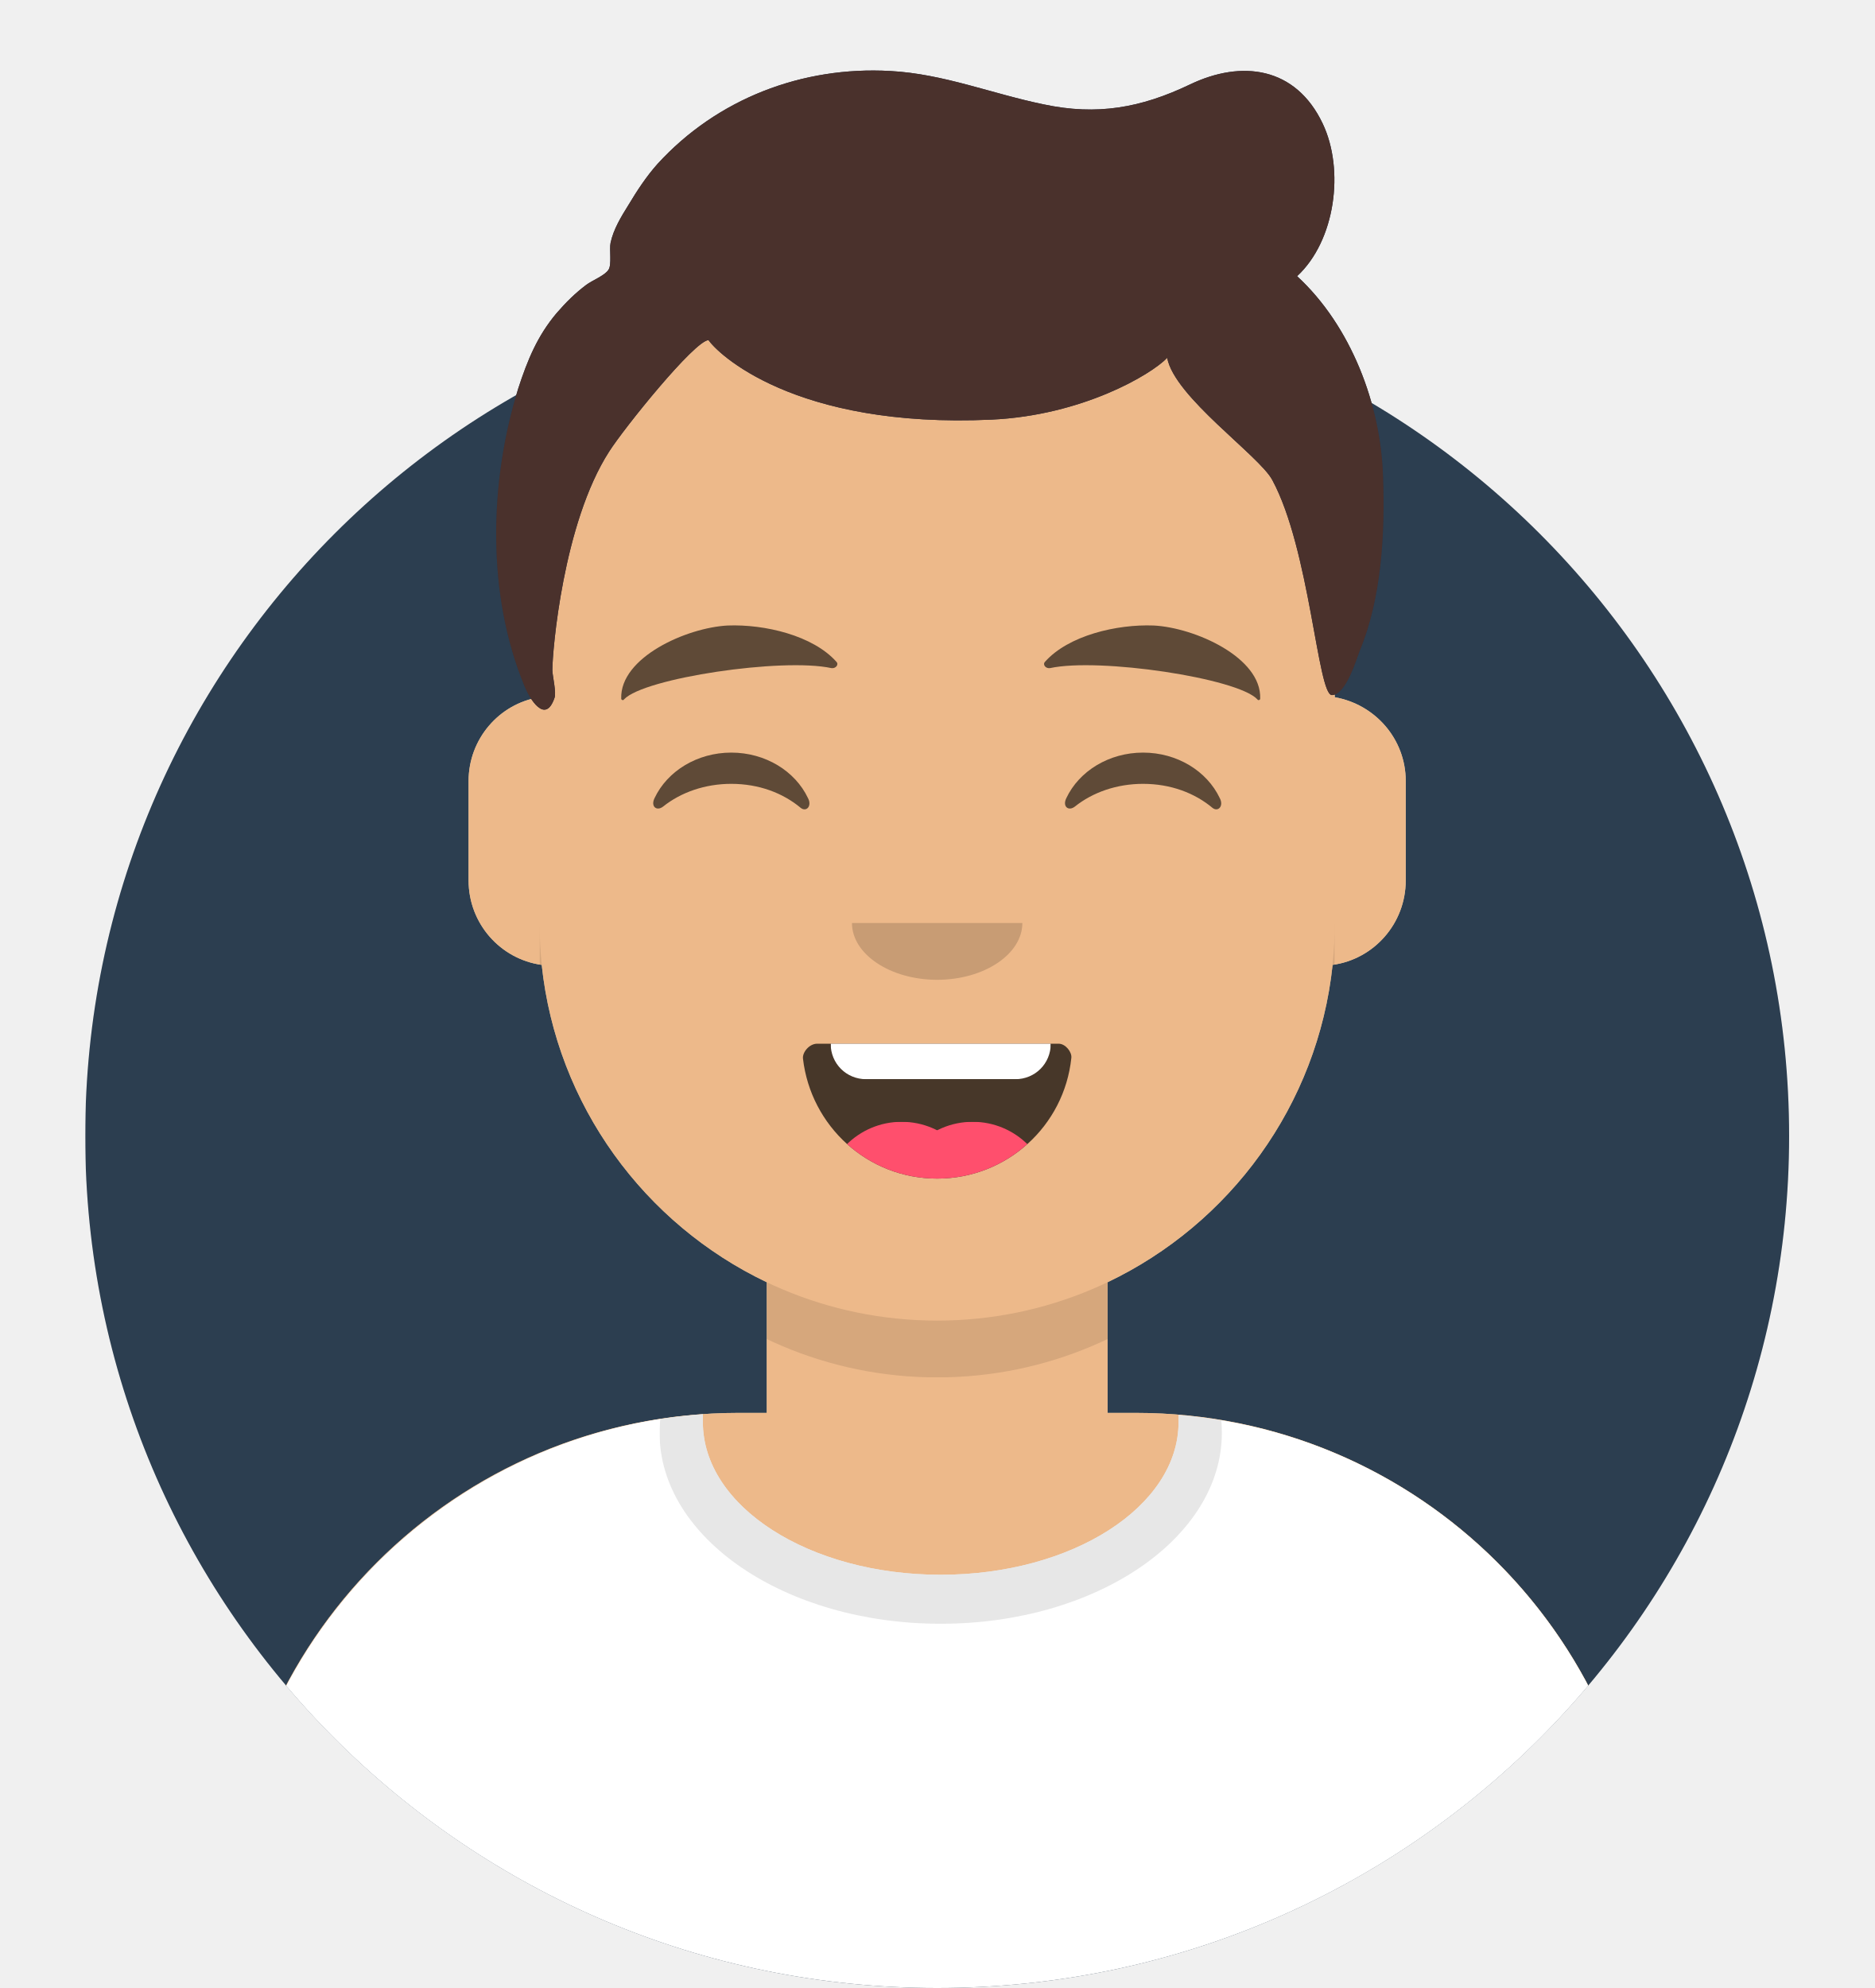
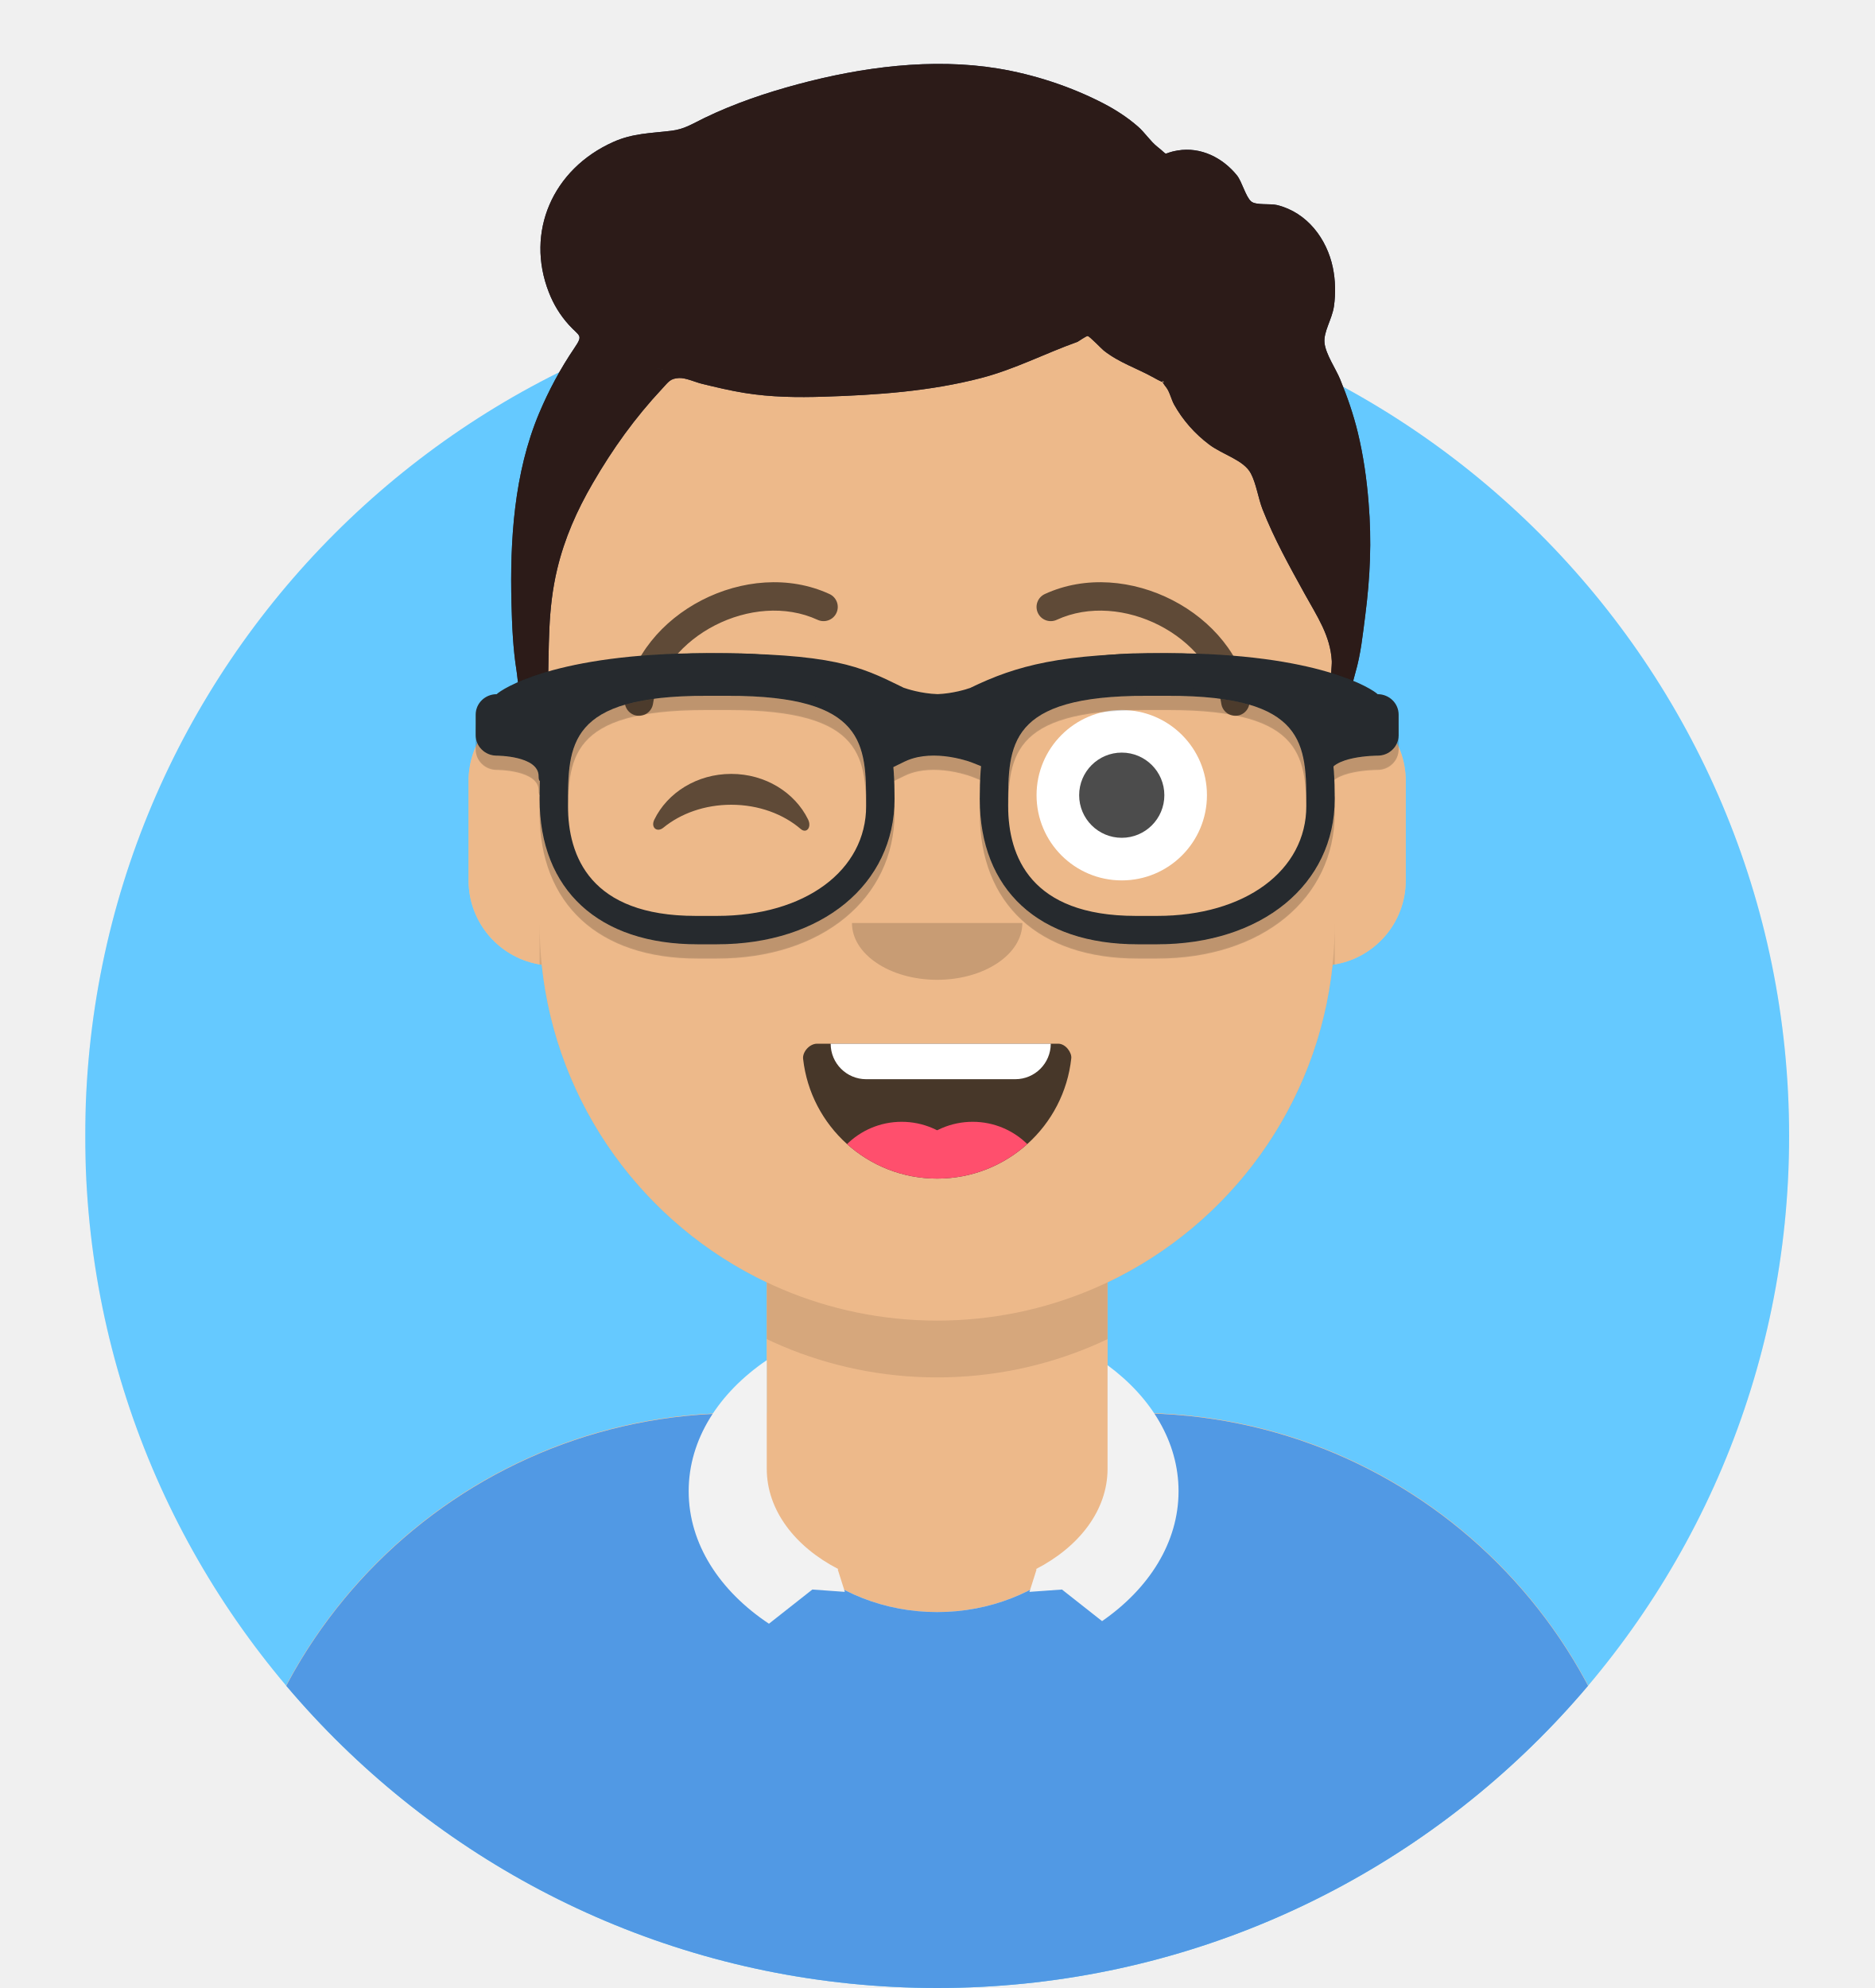
- <svg xmlns="http://www.w3.org/2000/svg" version="1.1" id="Layer_1" x="0px" y="0px" viewBox="0 0 264 280" style="enable-background:new 0 0 264 280;" xml:space="preserve">
-   <style type="text/css">
- 	.st0{fill-rule:evenodd;clip-rule:evenodd;fill:#E6E6E6;}
- 	.st1{filter:url(#Adobe_OpacityMaskFilter);}
- 	.st2{fill-rule:evenodd;clip-rule:evenodd;fill:#FFFFFF;}
- 	.st3{mask:url(#mask-2_1_);}
- 	.st4{fill-rule:evenodd;clip-rule:evenodd;fill:#2C3E50;}
- 	.st5{filter:url(#Adobe_OpacityMaskFilter_1_);}
- 	.st6{mask:url(#mask-4_1_);}
- 	.st7{fill-rule:evenodd;clip-rule:evenodd;fill:#D0C6AC;}
- 	.st8{filter:url(#Adobe_OpacityMaskFilter_2_);}
- 	.st9{mask:url(#mask-6_1_);}
- 	.st10{fill-rule:evenodd;clip-rule:evenodd;fill:#EDB98A;}
- 	.st11{filter:url(#Adobe_OpacityMaskFilter_3_);}
- 	.st12{mask:url(#mask-6_2_);fill-rule:evenodd;clip-rule:evenodd;fill-opacity:0.1;}
- 	.st13{filter:url(#Adobe_OpacityMaskFilter_4_);}
- 	.st14{mask:url(#react-mask-952_1_);}
- 	.st15{filter:url(#Adobe_OpacityMaskFilter_5_);}
- 	.st16{opacity:0.6;mask:url(#react-mask-952_2_);}
- 	.st17{fill-rule:evenodd;clip-rule:evenodd;fill-opacity:0.16;}
- 	.st18{fill-rule:evenodd;clip-rule:evenodd;fill-opacity:0.7;}
- 	.st19{filter:url(#Adobe_OpacityMaskFilter_6_);}
- 	.st20{mask:url(#react-mask-934_1_);fill-rule:evenodd;clip-rule:evenodd;fill:#FFFFFF;}
- 	.st21{filter:url(#Adobe_OpacityMaskFilter_7_);}
- 	.st22{mask:url(#react-mask-934_2_);}
- 	.st23{fill-rule:evenodd;clip-rule:evenodd;fill:#FF4F6D;}
- 	.st24{fill-rule:evenodd;clip-rule:evenodd;fill-opacity:0.6;}
- 	.st25{filter:url(#Adobe_OpacityMaskFilter_8_);}
- 	.st26{mask:url(#react-mask-925_1_);}
- 	.st27{fill-rule:evenodd;clip-rule:evenodd;fill:#28354B;}
- 	.st28{filter:url(#Adobe_OpacityMaskFilter_9_);}
- 	.st29{mask:url(#react-mask-924_1_);}
- 	.st30{fill-rule:evenodd;clip-rule:evenodd;fill:#4A312C;}
- </style>
-   <g>
-     <g transform="translate(-825, -1100)">
+ <svg xmlns="http://www.w3.org/2000/svg" xmlns:xlink="http://www.w3.org/1999/xlink" width="264px" height="280px" viewBox="0 0 264 280" version="1.1">
+   <defs>
+     <circle id="react-path-1" cx="120" cy="120" r="120" />
+     <path d="M12,160 C12,226.274 65.726,280 132,280 C198.274,280 252,226.274 252,160 L264,160 L264,-1.42108547e-14 L-3.19744231e-14,-1.42108547e-14 L-3.19744231e-14,160 L12,160 Z" id="react-path-2" />
+     <path d="M124,144.611 L124,163 L128,163 L128,163 C167.765,163 200,195.235 200,235 L200,244 L0,244 L0,235 C-4.86974701e-15,195.235 32.235,163 72,163 L72,163 L76,163 L76,144.611 C58.763,136.422 46.372,119.687 44.305,99.881 C38.48,99.058 34,94.052 34,88 L34,74 C34,68.054 38.325,63.118 44,62.166 L44,56 L44,56 C44,25.072 69.072,5.68137151e-15 100,0 L100,0 L100,0 C130.928,-5.68137151e-15 156,25.072 156,56 L156,62.166 C161.675,63.118 166,68.054 166,74 L166,88 C166,94.052 161.52,99.058 155.695,99.881 C153.628,119.687 141.237,136.422 124,144.611 Z" id="react-path-3" />
+   </defs>
+   <g id="Avataaar" stroke="none" stroke-width="1" fill="none" fill-rule="evenodd">
+     <g transform="translate(-825, -1100)" id="Avataaar/Circle">
      <g transform="translate(825, 1100)">
-         <g id="Circle" transform="translate(12, 40)">
-           <g id="Circle-Background">
-             <circle class="st0" cx="120" cy="120" r="120" />
-           </g>
-           <defs>
-             <filter id="Adobe_OpacityMaskFilter" filterUnits="userSpaceOnUse" x="0" y="0" width="240" height="240">
-               <feColorMatrix type="matrix" values="1 0 0 0 0  0 1 0 0 0  0 0 1 0 0  0 0 0 1 0" />
-             </filter>
-           </defs>
-           <mask maskUnits="userSpaceOnUse" x="0" y="0" width="240" height="240" id="mask-2_1_">
-             <g class="st1">
-               <circle id="path-1_1_" class="st2" cx="120" cy="120" r="120" />
-             </g>
+         <g id="Circle" stroke-width="1" fill-rule="evenodd" transform="translate(12, 40)">
+           <mask id="react-mask-4" fill="white">
+             <use xlink:href="#react-path-1" />
          </mask>
-           <g class="st3">
-             <rect class="st4" width="240" height="240" />
+           <use id="Circle-Background" fill="#E6E6E6" xlink:href="#react-path-1" />
+           <g id="Color/Palette/Blue-01" mask="url(#react-mask-4)" fill="#65C9FF">
+             <rect id="🖍Color" x="0" y="0" width="240" height="240" />
          </g>
        </g>
-         <g id="Mask">
- 			</g>
-         <defs>
-           <filter id="Adobe_OpacityMaskFilter_1_" filterUnits="userSpaceOnUse" x="-1" y="0" width="265" height="280">
-             <feColorMatrix type="matrix" values="1 0 0 0 0  0 1 0 0 0  0 0 1 0 0  0 0 0 1 0" />
-           </filter>
-         </defs>
-         <mask maskUnits="userSpaceOnUse" x="-1" y="0" width="265" height="280" id="mask-4_1_">
-           <g class="st5">
-             <path id="path-3_1_" class="st2" d="M12,160c0,66.3,53.7,120,120,120s120-53.7,120-120h12V0H0v160H12z" />
-           </g>
+         <mask id="react-mask-5" fill="white">
+           <use xlink:href="#react-path-2" />
        </mask>
-         <g id="Avataaar" class="st6">
+         <g id="Mask" />
+         <g id="Avataaar" stroke-width="1" fill-rule="evenodd" mask="url(#react-mask-5)">
          <g id="Body" transform="translate(32, 36)">
-             <g>
-               <path class="st7" d="M124,144.6V163h4l0,0c39.8,0,72,32.2,72,72v9H0v-9c0-39.8,32.2-72,72-72l0,0h4v-18.4        c-17.2-8.2-29.6-24.9-31.7-44.7C38.5,99.1,34,94.1,34,88V74c0-5.9,4.3-10.9,10-11.8V56l0,0c0-30.9,25.1-56,56-56l0,0l0,0        c30.9,0,56,25.1,56,56v6.2c5.7,1,10,5.9,10,11.8v14c0,6.1-4.5,11.1-10.3,11.9C153.6,119.7,141.2,136.4,124,144.6z" />
-             </g>
-             <defs>
-               <filter id="Adobe_OpacityMaskFilter_2_" filterUnits="userSpaceOnUse" x="-32" y="0" width="264" height="244">
-                 <feColorMatrix type="matrix" values="1 0 0 0 0  0 1 0 0 0  0 0 1 0 0  0 0 0 1 0" />
-               </filter>
-             </defs>
-             <mask maskUnits="userSpaceOnUse" x="-32" y="0" width="264" height="244" id="mask-6_1_">
-               <g class="st8">
-                 <path id="path-5_1_" class="st2" d="M124,144.6V163h4l0,0c39.8,0,72,32.2,72,72v9H0v-9c0-39.8,32.2-72,72-72l0,0h4v-18.4         c-17.2-8.2-29.6-24.9-31.7-44.7C38.5,99.1,34,94.1,34,88V74c0-5.9,4.3-10.9,10-11.8V56l0,0c0-30.9,25.1-56,56-56l0,0l0,0         c30.9,0,56,25.1,56,56v6.2c5.7,1,10,5.9,10,11.8v14c0,6.1-4.5,11.1-10.3,11.9C153.6,119.7,141.2,136.4,124,144.6z" />
-               </g>
+             <mask id="react-mask-6" fill="white">
+               <use xlink:href="#react-path-3" />
            </mask>
-             <g class="st9">
-               <g id="Color" transform="translate(-32, 0)">
-                 <rect class="st10" width="264" height="244" />
+             <use fill="#D0C6AC" xlink:href="#react-path-3" />
+             <g id="Skin/👶🏽-03-Brown" mask="url(#react-mask-6)" fill="#EDB98A">
+               <g transform="translate(0, 0)" id="Color">
+                 <rect x="0" y="0" width="264" height="280" />
              </g>
            </g>
+             <path d="M156,79 L156,102 C156,132.928 130.928,158 100,158 C69.072,158 44,132.928 44,102 L44,79 L44,94 C44,124.928 69.072,150 100,150 C130.928,150 156,124.928 156,94 L156,79 Z" id="Neck-Shadow" fill-opacity="0.1" fill="#000000" mask="url(#react-mask-6)" />
+           </g>
+           <g id="Clothing/Collar-+-Sweater" transform="translate(0, 170)">
            <defs>
-               <filter id="Adobe_OpacityMaskFilter_3_" filterUnits="userSpaceOnUse" x="44" y="79" width="112" height="79">
-                 <feColorMatrix type="matrix" values="1 0 0 0 0  0 1 0 0 0  0 0 1 0 0  0 0 0 1 0" />
-               </filter>
+               <path d="M105.192,29.052 L104,29.052 L104,29.052 C64.235,29.052 32,61.287 32,101.052 L32,110 L232,110 L232,101.052 C232,61.287 199.765,29.052 160,29.052 L160,29.052 L158.808,29.052 C158.935,30.035 159,31.036 159,32.052 C159,45.859 146.912,57.052 132,57.052 C117.088,57.052 105,45.859 105,32.052 C105,31.036 105.065,30.035 105.192,29.052 Z" id="react-path-463" />
            </defs>
-             <mask maskUnits="userSpaceOnUse" x="44" y="79" width="112" height="79" id="mask-6_2_">
-               <g class="st11">
-                 <path id="path-5_2_" class="st2" d="M124,144.6V163h4l0,0c39.8,0,72,32.2,72,72v9H0v-9c0-39.8,32.2-72,72-72l0,0h4v-18.4         c-17.2-8.2-29.6-24.9-31.7-44.7C38.5,99.1,34,94.1,34,88V74c0-5.9,4.3-10.9,10-11.8V56l0,0c0-30.9,25.1-56,56-56l0,0l0,0         c30.9,0,56,25.1,56,56v6.2c5.7,1,10,5.9,10,11.8v14c0,6.1-4.5,11.1-10.3,11.9C153.6,119.7,141.2,136.4,124,144.6z" />
+             <mask id="react-mask-464" fill="white">
+               <use xlink:href="#react-path-463" />
+             </mask>
+             <use id="Clothes" fill="#E6E6E6" fill-rule="evenodd" xlink:href="#react-path-463" />
+             <g id="Color/Palette/Gray-01" mask="url(#react-mask-464)" fill-rule="evenodd" fill="#5199E4">
+               <rect id="🖍Color" x="0" y="0" width="264" height="110" />
+             </g>
+             <path d="M156,22.279 C162.182,26.835 166,33.106 166,40.028 C166,47.233 161.863,53.733 155.229,58.327 L149.579,53.876 L145,54.208 L146,51.057 L145.922,50.996 C152.022,47.853 156,42.7 156,36.877 L156,22.279 Z M108,21.571 C101.233,26.174 97,32.74 97,40.028 C97,47.426 101.362,54.08 108.308,58.692 L114.421,53.876 L119,54.208 L118,51.057 L118.078,50.996 C111.978,47.853 108,42.7 108,36.877 L108,21.571 Z" id="Collar" fill="#F2F2F2" fill-rule="evenodd" />
+           </g>
+           <g id="Face" transform="translate(76, 82)" fill="#000000">
+             <g id="Mouth/Smile" transform="translate(2, 52)">
+               <defs>
+                 <path d="M35.118,15.128 C36.176,24.62 44.226,32 54,32 C63.804,32 71.874,24.574 72.892,15.04 C72.974,14.273 72.117,13 71.043,13 C56.149,13 44.738,13 37.087,13 C36.007,13 35.012,14.178 35.118,15.128 Z" id="react-path-495" />
+               </defs>
+               <mask id="react-mask-496" fill="white">
+                 <use xlink:href="#react-path-495" />
+               </mask>
+               <use id="Mouth" fill-opacity="0.7" fill="#000000" fill-rule="evenodd" xlink:href="#react-path-495" />
+               <rect id="Teeth" fill="#FFFFFF" fill-rule="evenodd" mask="url(#react-mask-496)" x="39" y="2" width="31" height="16" rx="5" />
+               <g id="Tongue" stroke-width="1" fill-rule="evenodd" mask="url(#react-mask-496)" fill="#FF4F6D">
+                 <g transform="translate(38, 24)">
+                   <circle cx="11" cy="11" r="11" />
+                   <circle cx="21" cy="11" r="11" />
+                 </g>
              </g>
-             </mask>
-             <path id="Neck-Shadow" class="st12" d="M156,79v23c0,30.9-25.1,56-56,56s-56-25.1-56-56V79v15c0,30.9,25.1,56,56,56       s56-25.1,56-56V79z" />
-           </g>
-           <g transform="translate(0, 170)">
-             <g id="Clothes">
-               <path class="st0" d="M166,29.3c37,3,66,34,66,71.8v8.9H32v-8.9C32,63,61.6,31.8,99,29.2c0,0.4,0,0.7,0,1.1        c0,11.9,15,21.5,33.5,21.5S166,42.2,166,30.3C166,30,166,29.6,166,29.3z" />
            </g>
-             <defs>
-               <filter id="Adobe_OpacityMaskFilter_4_" filterUnits="userSpaceOnUse" x="0" y="0" width="264" height="110">
-                 <feColorMatrix type="matrix" values="1 0 0 0 0  0 1 0 0 0  0 0 1 0 0  0 0 0 1 0" />
-               </filter>
-             </defs>
-             <mask maskUnits="userSpaceOnUse" x="0" y="0" width="264" height="110" id="react-mask-952_1_">
-               <g class="st13">
-                 <path id="react-path-951_1_" class="st2" d="M166,29.3c37,3,66,34,66,71.8v8.9H32v-8.9C32,63,61.6,31.8,99,29.2         c0,0.4,0,0.7,0,1.1c0,11.9,15,21.5,33.5,21.5S166,42.2,166,30.3C166,30,166,29.6,166,29.3z" />
-               </g>
-             </mask>
-             <g class="st14">
-               <rect class="st2" width="264" height="110" />
+             <g id="Nose/Default" transform="translate(28, 40)" fill-opacity="0.16">
+               <path d="M16,8 C16,12.418 21.373,16 28,16 L28,16 C34.627,16 40,12.418 40,8" id="Nose" />
            </g>
-             <defs>
-               <filter id="Adobe_OpacityMaskFilter_5_" filterUnits="userSpaceOnUse" x="92.9" y="4.9" width="79.3" height="53.8">
-                 <feColorMatrix type="matrix" values="1 0 0 0 0  0 1 0 0 0  0 0 1 0 0  0 0 0 1 0" />
-               </filter>
-             </defs>
-             <mask maskUnits="userSpaceOnUse" x="92.9" y="4.9" width="79.3" height="53.8" id="react-mask-952_2_">
-               <g class="st15">
-                 <path id="react-path-951_2_" class="st2" d="M166,29.3c37,3,66,34,66,71.8v8.9H32v-8.9C32,63,61.6,31.8,99,29.2         c0,0.4,0,0.7,0,1.1c0,11.9,15,21.5,33.5,21.5S166,42.2,166,30.3C166,30,166,29.6,166,29.3z" />
-               </g>
-             </mask>
-             <g id="Shadowy" class="st16">
-               <g transform="translate(92, 4)">
-                 <ellipse class="st17" cx="40.5" cy="27.8" rx="39.6" ry="26.9" />
+             <g id="Eyes/Wink-Wacky-😜" transform="translate(0, 8)">
+               <circle id="Cornea?-I-don't-know" fill="#FFFFFF" cx="82" cy="22" r="12" />
+               <circle id="Eye" fill-opacity="0.7" fill="#000000" cx="82" cy="22" r="6" />
+               <path d="M16.16,25.447 C18.007,21.649 22.164,19 26.998,19 C31.814,19 35.959,21.63 37.815,25.407 C38.367,26.529 37.582,27.447 36.791,26.767 C34.34,24.66 30.859,23.344 26.998,23.344 C23.257,23.344 19.874,24.579 17.438,26.572 C16.547,27.3 15.62,26.558 16.16,25.447 Z" id="Winky-Doodle" fill-opacity="0.6" fill="#000000" />
+             </g>
+             <g id="Eyebrow/Outline/Raised-Excited" fill-opacity="0.6">
+               <g id="I-Browse" transform="translate(12, 0)">
+                 <path d="M3.976,17.128 C5.471,7.605 18.059,1.109 27.164,5.301 C28.167,5.763 29.355,5.324 29.817,4.321 C30.279,3.318 29.84,2.13 28.836,1.668 C17.349,-3.622 1.936,4.332 0.024,16.507 C-0.147,17.599 0.599,18.622 1.69,18.794 C2.781,18.965 3.804,18.219 3.976,17.128 Z" id="Eyebrow" fill-rule="nonzero" />
+                 <path d="M61.976,17.128 C63.471,7.605 76.059,1.109 85.164,5.301 C86.167,5.763 87.355,5.324 87.817,4.321 C88.279,3.318 87.84,2.13 86.836,1.668 C75.349,-3.622 59.936,4.332 58.024,16.507 C57.853,17.599 58.599,18.622 59.69,18.794 C60.781,18.965 61.804,18.219 61.976,17.128 Z" id="Eyebrow" fill-rule="nonzero" transform="translate(73.0001, 9.410436) scale(-1, 1) translate(-73.0001, -9.410436) " />
              </g>
            </g>
          </g>
-           <g id="Face" transform="translate(76, 82)">
-             <g transform="translate(2, 52)">
-               <g id="Mouth">
-                 <path class="st18" d="M35.1,15.1C36.2,24.6,44.2,32,54,32c9.8,0,17.9-7.4,18.9-17c0.1-0.8-0.8-2-1.8-2c-14.9,0-26.3,0-34,0         C36,13,35,14.2,35.1,15.1z" />
-               </g>
-               <defs>
-                 <filter id="Adobe_OpacityMaskFilter_6_" filterUnits="userSpaceOnUse" x="39" y="2" width="31" height="16">
-                   <feColorMatrix type="matrix" values="1 0 0 0 0  0 1 0 0 0  0 0 1 0 0  0 0 0 1 0" />
-                 </filter>
-               </defs>
-               <mask maskUnits="userSpaceOnUse" x="39" y="2" width="31" height="16" id="react-mask-934_1_">
-                 <g class="st19">
-                   <path id="react-path-933_1_" class="st2" d="M35.1,15.1C36.2,24.6,44.2,32,54,32c9.8,0,17.9-7.4,18.9-17          c0.1-0.8-0.8-2-1.8-2c-14.9,0-26.3,0-34,0C36,13,35,14.2,35.1,15.1z" />
-                 </g>
-               </mask>
-               <path id="Teeth" class="st20" d="M44,2h21c2.8,0,5,2.2,5,5v6c0,2.8-2.2,5-5,5H44c-2.8,0-5-2.2-5-5V7C39,4.2,41.2,2,44,2z" />
-               <defs>
-                 <filter id="Adobe_OpacityMaskFilter_7_" filterUnits="userSpaceOnUse" x="38" y="24" width="32" height="22">
-                   <feColorMatrix type="matrix" values="1 0 0 0 0  0 1 0 0 0  0 0 1 0 0  0 0 0 1 0" />
-                 </filter>
-               </defs>
-               <mask maskUnits="userSpaceOnUse" x="38" y="24" width="32" height="22" id="react-mask-934_2_">
-                 <g class="st21">
-                   <path id="react-path-933_2_" class="st2" d="M35.1,15.1C36.2,24.6,44.2,32,54,32c9.8,0,17.9-7.4,18.9-17          c0.1-0.8-0.8-2-1.8-2c-14.9,0-26.3,0-34,0C36,13,35,14.2,35.1,15.1z" />
-                 </g>
-               </mask>
-               <g id="Tongue" class="st22">
-                 <g transform="translate(38, 24)">
-                   <circle class="st23" cx="11" cy="11" r="11" />
-                   <circle class="st23" cx="21" cy="11" r="11" />
-                 </g>
-               </g>
-             </g>
-             <g transform="translate(28, 40)">
-               <path id="Nose" class="st17" d="M16,8c0,4.4,5.4,8,12,8l0,0c6.6,0,12-3.6,12-8" />
-             </g>
-             <g transform="translate(0, 8)">
-               <path id="Squint" class="st24" d="M16.2,22.4C18,18.6,22.2,16,27,16c4.8,0,9,2.6,10.8,6.4c0.6,1.1-0.2,2-1,1.4        c-2.5-2.1-5.9-3.4-9.8-3.4c-3.7,0-7.1,1.2-9.6,3.2C16.5,24.3,15.6,23.6,16.2,22.4z" />
-               <path class="st24" d="M74.2,22.4C76,18.6,80.2,16,85,16c4.8,0,9,2.6,10.8,6.4c0.6,1.1-0.2,2-1,1.4c-2.5-2.1-5.9-3.4-9.8-3.4        c-3.7,0-7.1,1.2-9.6,3.2C74.5,24.3,73.6,23.6,74.2,22.4z" />
-             </g>
-             <g>
-               <path id="Eyebrow" class="st24" d="M26.5,6.1c-5.8,0.3-15.2,4.5-15,10.3c0,0.2,0.3,0.3,0.4,0.1c2.8-3,22.3-5.9,29.2-4.4        c0.6,0.1,1.1-0.5,0.7-0.9C38.5,7.5,31.7,5.9,26.5,6.1" />
-               <path class="st24" d="M86.5,6.1c5.8,0.3,15.2,4.5,15,10.3c0,0.2-0.3,0.3-0.4,0.1c-2.8-3-22.3-5.9-29.2-4.4        c-0.6,0.1-1.1-0.5-0.7-0.9C74.5,7.5,81.3,5.9,86.5,6.1" />
-             </g>
-           </g>
-           <g id="Top">
+           <g id="Top" stroke-width="1" fill-rule="evenodd">
            <defs>
-               <filter id="Adobe_OpacityMaskFilter_8_" filterUnits="userSpaceOnUse" x="-1" y="0" width="264" height="280">
-                 <feColorMatrix type="matrix" values="1 0 0 0 0  0 1 0 0 0  0 0 1 0 0  0 0 0 1 0" />
+               <rect id="react-path-335" x="0" y="0" width="264" height="280" />
+               <path d="M94.252,52.022 C94.375,51.968 94.07,51.947 93.336,51.96 C94.228,51.958 94.533,51.979 94.252,52.022 M86.117,36.302 C86.115,36.282 86.134,36.453 86.117,36.302 M193.765,70.766 C193.501,67.449 193.033,64.152 192.247,60.911 C191.622,58.335 190.769,55.878 189.76,53.42 C189.151,51.935 187.728,49.896 187.56,48.294 C187.395,46.717 188.627,44.969 188.889,43.132 C189.144,41.345 189.101,39.465 188.734,37.694 C187.901,33.671 185.14,29.93 180.877,28.881 C179.925,28.647 177.913,28.936 177.241,28.382 C176.47,27.746 175.933,25.581 175.235,24.712 C173.244,22.236 170.14,20.642 166.866,21.198 C164.455,21.607 165.839,22.105 164.032,20.686 C163.027,19.898 162.276,18.693 161.3,17.839 C159.833,16.556 158.15,15.458 156.408,14.557 C151.851,12.199 146.654,10.485 141.564,9.649 C132.279,8.125 122.369,9.454 113.369,11.869 C108.89,13.07 104.382,14.595 100.222,16.612 C98.439,17.476 97.409,18.194 95.549,18.42 C92.621,18.777 90.14,18.759 87.366,20.001 C78.83,23.823 74.985,32.69 78.307,41.175 C78.975,42.882 79.88,44.38 81.127,45.759 C82.647,47.439 83.198,47.109 81.888,49.041 C79.929,51.931 78.278,55.013 76.933,58.213 C73.404,66.615 72.814,76.077 73.044,85.037 C73.124,88.174 73.259,91.35 73.753,94.456 C73.967,95.801 74.027,98.329 75.035,99.327 C75.547,99.833 76.276,100.115 77.004,99.914 C78.713,99.44 78.125,98.179 78.165,97.008 C78.365,91.124 78.095,85.919 79.494,80.106 C80.528,75.812 82.25,71.911 84.483,68.071 C87.321,63.187 90.386,58.898 94.29,54.716 C95.207,53.732 95.408,53.315 96.639,53.244 C97.571,53.19 98.934,53.828 99.84,54.049 C101.838,54.536 103.839,55.017 105.873,55.345 C109.613,55.948 113.317,55.989 117.09,55.87 C124.516,55.638 131.975,55.117 139.175,53.247 C143.957,52.005 148.197,49.776 152.777,48.142 C152.859,48.113 154.007,47.295 154.208,47.328 C154.489,47.375 156.185,49.154 156.471,49.378 C158.697,51.124 161.138,51.857 163.541,53.208 C166.505,54.875 163.635,52.49 165.269,54.567 C165.746,55.172 165.99,56.293 166.372,56.978 C167.588,59.161 169.28,61.08 171.303,62.602 C173.258,64.073 176.196,64.783 177.193,66.697 C177.962,68.174 178.221,70.181 178.841,71.758 C180.469,75.893 182.618,79.749 184.767,83.644 C186.499,86.783 188.392,89.525 188.585,93.112 C188.652,94.36 187.464,101.849 190.358,99.572 C190.787,99.234 191.711,95.416 191.901,94.768 C192.673,92.135 192.947,89.387 193.296,86.682 C193.99,81.302 194.219,76.184 193.765,70.766" id="react-path-334" />
+               <filter x="-0.8%" y="-2.0%" width="101.5%" height="108.0%" filterUnits="objectBoundingBox" id="react-filter-331">
+                 <feOffset dx="0" dy="2" in="SourceAlpha" result="shadowOffsetOuter1" />
+                 <feColorMatrix values="0 0 0 0 0   0 0 0 0 0   0 0 0 0 0  0 0 0 0.16 0" type="matrix" in="shadowOffsetOuter1" result="shadowMatrixOuter1" />
+                 <feMerge>
+                   <feMergeNode in="shadowMatrixOuter1" />
+                   <feMergeNode in="SourceGraphic" />
+                 </feMerge>
              </filter>
            </defs>
-             <mask maskUnits="userSpaceOnUse" x="-1" y="0" width="264" height="280" id="react-mask-925_1_">
-               <g class="st25">
-                 <rect id="react-path-927_1_" class="st2" width="264" height="280" />
-               </g>
+             <mask id="react-mask-333" fill="white">
+               <use xlink:href="#react-path-335" />
            </mask>
-             <g class="st26">
+             <g id="Mask" />
+             <g id="Top/Short-Hair/Short-Curly" mask="url(#react-mask-333)">
              <g transform="translate(-1, 0)">
-                 <g id="Short-Hair">
-                   <path class="st27" d="M183.7,38.9c5.4-5,6.7-15,3.6-21.5c-3.8-8-11.4-9-18.7-5.5c-6.9,3.3-13.1,4.4-20.6,2.8          c-7.3-1.5-14.1-4.3-21.6-4.7C114,9.3,102,13.9,93.6,23.1c-1.6,1.8-2.9,3.8-4.1,5.8c-1,1.6-2.1,3.4-2.5,5.3          c-0.2,0.9,0.2,3.1-0.3,3.8c-0.5,0.8-2.3,1.5-3.1,2.1c-1.6,1.2-2.9,2.5-4.2,4c-2.7,3.2-4.1,6.6-5.4,10.6          c-4.1,13.2-4.5,29,0.9,42c0.7,1.7,2.9,5.4,4.2,1.6c0.3-0.7-0.3-3.2-0.3-3.9c0-2.7,1.5-20.7,8-30.8c2.1-3.3,12-15.6,14-15.7          c1.1,1.7,11.9,12.5,39.9,11.2c12.7-0.6,22.4-6.3,24.7-8.7c1,5.5,13,13.8,14.8,17.2c5.3,9.8,6.4,30.3,8.4,30.3          s3.5-5.2,3.9-6.2c3.1-7.4,3.6-16.6,3.3-24.6C195.5,57,191.3,45.9,183.7,38.9z" />
+                 <mask id="react-mask-332" fill="white">
+                   <use xlink:href="#react-path-334" />
+                 </mask>
+                 <use id="Short-Hair" stroke="none" fill="#28354B" fill-rule="evenodd" xlink:href="#react-path-334" />
+                 <g id="Skin/👶🏽-03-Brown" mask="url(#react-mask-332)" fill="#2C1B18">
+                   <g transform="translate(0, 0) " id="Color">
+                     <rect x="0" y="0" width="264" height="280" />
+                   </g>
                </g>
-                 <defs>
-                   <filter id="Adobe_OpacityMaskFilter_9_" filterUnits="userSpaceOnUse" x="0" y="0" width="264" height="280">
-                     <feColorMatrix type="matrix" values="1 0 0 0 0  0 1 0 0 0  0 0 1 0 0  0 0 0 1 0" />
-                   </filter>
-                 </defs>
-                 <mask maskUnits="userSpaceOnUse" x="0" y="0" width="264" height="280" id="react-mask-924_1_">
-                   <g class="st28">
-                     <path id="react-path-926_1_" class="st2" d="M183.7,38.9c5.4-5,6.7-15,3.6-21.5c-3.8-8-11.4-9-18.7-5.5           c-6.9,3.3-13.1,4.4-20.6,2.8c-7.3-1.5-14.1-4.3-21.6-4.7C114,9.3,102,13.9,93.6,23.1c-1.6,1.8-2.9,3.8-4.1,5.8           c-1,1.6-2.1,3.4-2.5,5.3c-0.2,0.9,0.2,3.1-0.3,3.8c-0.5,0.8-2.3,1.5-3.1,2.1c-1.6,1.2-2.9,2.5-4.2,4           c-2.7,3.2-4.1,6.6-5.4,10.6c-4.1,13.2-4.5,29,0.9,42c0.7,1.7,2.9,5.4,4.2,1.6c0.3-0.7-0.3-3.2-0.3-3.9           c0-2.7,1.5-20.7,8-30.8c2.1-3.3,12-15.6,14-15.7c1.1,1.7,11.9,12.5,39.9,11.2c12.7-0.6,22.4-6.3,24.7-8.7           c1,5.5,13,13.8,14.8,17.2c5.3,9.8,6.4,30.3,8.4,30.3s3.5-5.2,3.9-6.2c3.1-7.4,3.6-16.6,3.3-24.6           C195.5,57,191.3,45.9,183.7,38.9z" />
-                   </g>
-                 </mask>
-                 <g class="st29">
-                   <g transform="translate(0, 0) ">
-                     <rect class="st30" width="264" height="280" />
+                 <g id="Top/_Resources/Prescription-02" fill="none" transform="translate(62, 85)" stroke-width="1">
+                   <defs>
+                     <filter x="-0.8%" y="-2.4%" width="101.5%" height="109.8%" filterUnits="objectBoundingBox" id="react-filter-377">
+                       <feOffset dx="0" dy="2" in="SourceAlpha" result="shadowOffsetOuter1" />
+                       <feColorMatrix values="0 0 0 0 0   0 0 0 0 0   0 0 0 0 0  0 0 0 0.2 0" type="matrix" in="shadowOffsetOuter1" result="shadowMatrixOuter1" />
+                       <feMerge>
+                         <feMergeNode in="shadowMatrixOuter1" />
+                         <feMergeNode in="SourceGraphic" />
+                       </feMerge>
+                     </filter>
+                   </defs>
+                   <g id="Wayfarers" filter="url(#react-filter-377)" transform="translate(6, 7)" fill="#252C2F">
+                     <path d="M34,41 L31.242,41 C17.315,41 9,33.336 9,20.5 C9,10.127 10.817,0 32.53,0 L35.47,0 C57.183,0 59,10.127 59,20.5 C59,32.569 48.721,41 34,41 Z M32.385,6 C13,6 13,12.841 13,21.502 C13,28.572 16.116,37 30.971,37 L34,37 C46.365,37 55,30.627 55,21.502 C55,12.841 55,6 35.615,6 L32.385,6 Z" id="Left" fill-rule="nonzero" />
+                     <path d="M96,41 L93.242,41 C79.315,41 71,33.336 71,20.5 C71,10.127 72.817,0 94.53,0 L97.47,0 C119.183,0 121,10.127 121,20.5 C121,32.569 110.721,41 96,41 Z M94.385,6 C75,6 75,12.841 75,21.502 C75,28.572 78.119,37 92.971,37 L96,37 C108.365,37 117,30.627 117,21.502 C117,12.841 117,6 97.615,6 L94.385,6 Z" id="Right" fill-rule="nonzero" />
+                     <path d="M2.955,5.772 C3.646,5.096 11.21,0 32.5,0 C50.351,0 54.13,1.853 59.85,4.652 L60.269,4.859 C60.667,4.999 62.7,5.69 65.079,5.766 C67.246,5.673 69.1,5.085 69.642,4.897 C76.17,1.722 82.561,0 97.5,0 C118.79,0 126.354,5.096 127.045,5.772 C128.679,5.772 130,7.062 130,8.657 L130,11.543 C130,13.139 128.679,14.429 127.045,14.429 C127.045,14.429 120.144,14.429 120.144,17.315 C120.144,20.2 118.182,13.139 118.182,11.543 L118.182,8.732 C114.579,7.353 108.128,4.786 97.5,4.786 C85.658,4.786 79.761,6.886 74.702,8.971 L74.759,9.108 L74.756,11.094 L72.539,16.444 L69.8,15.361 C69.556,15.264 69.028,15.09 68.296,14.91 C66.256,14.407 64.159,14.254 62.304,14.634 C61.624,14.774 60.992,14.984 60.413,15.267 L57.77,16.558 L55.127,11.396 L55.244,9.102 L55.325,8.907 C50.962,6.874 46.939,4.786 32.5,4.786 C21.872,4.786 15.422,7.352 11.818,8.731 L11.818,11.543 C11.818,13.139 8.864,20.2 8.864,17.315 C8.864,14.429 2.955,14.429 2.955,14.429 C1.324,14.429 0,13.139 0,11.543 L0,8.657 C0,7.062 1.324,5.772 2.955,5.772 Z" id="Stuff" fill-rule="nonzero" />
                  </g>
                </g>
              </g>
            </g>
          </g>
        </g>
      </g>
    </g>
  </g>
</svg>
